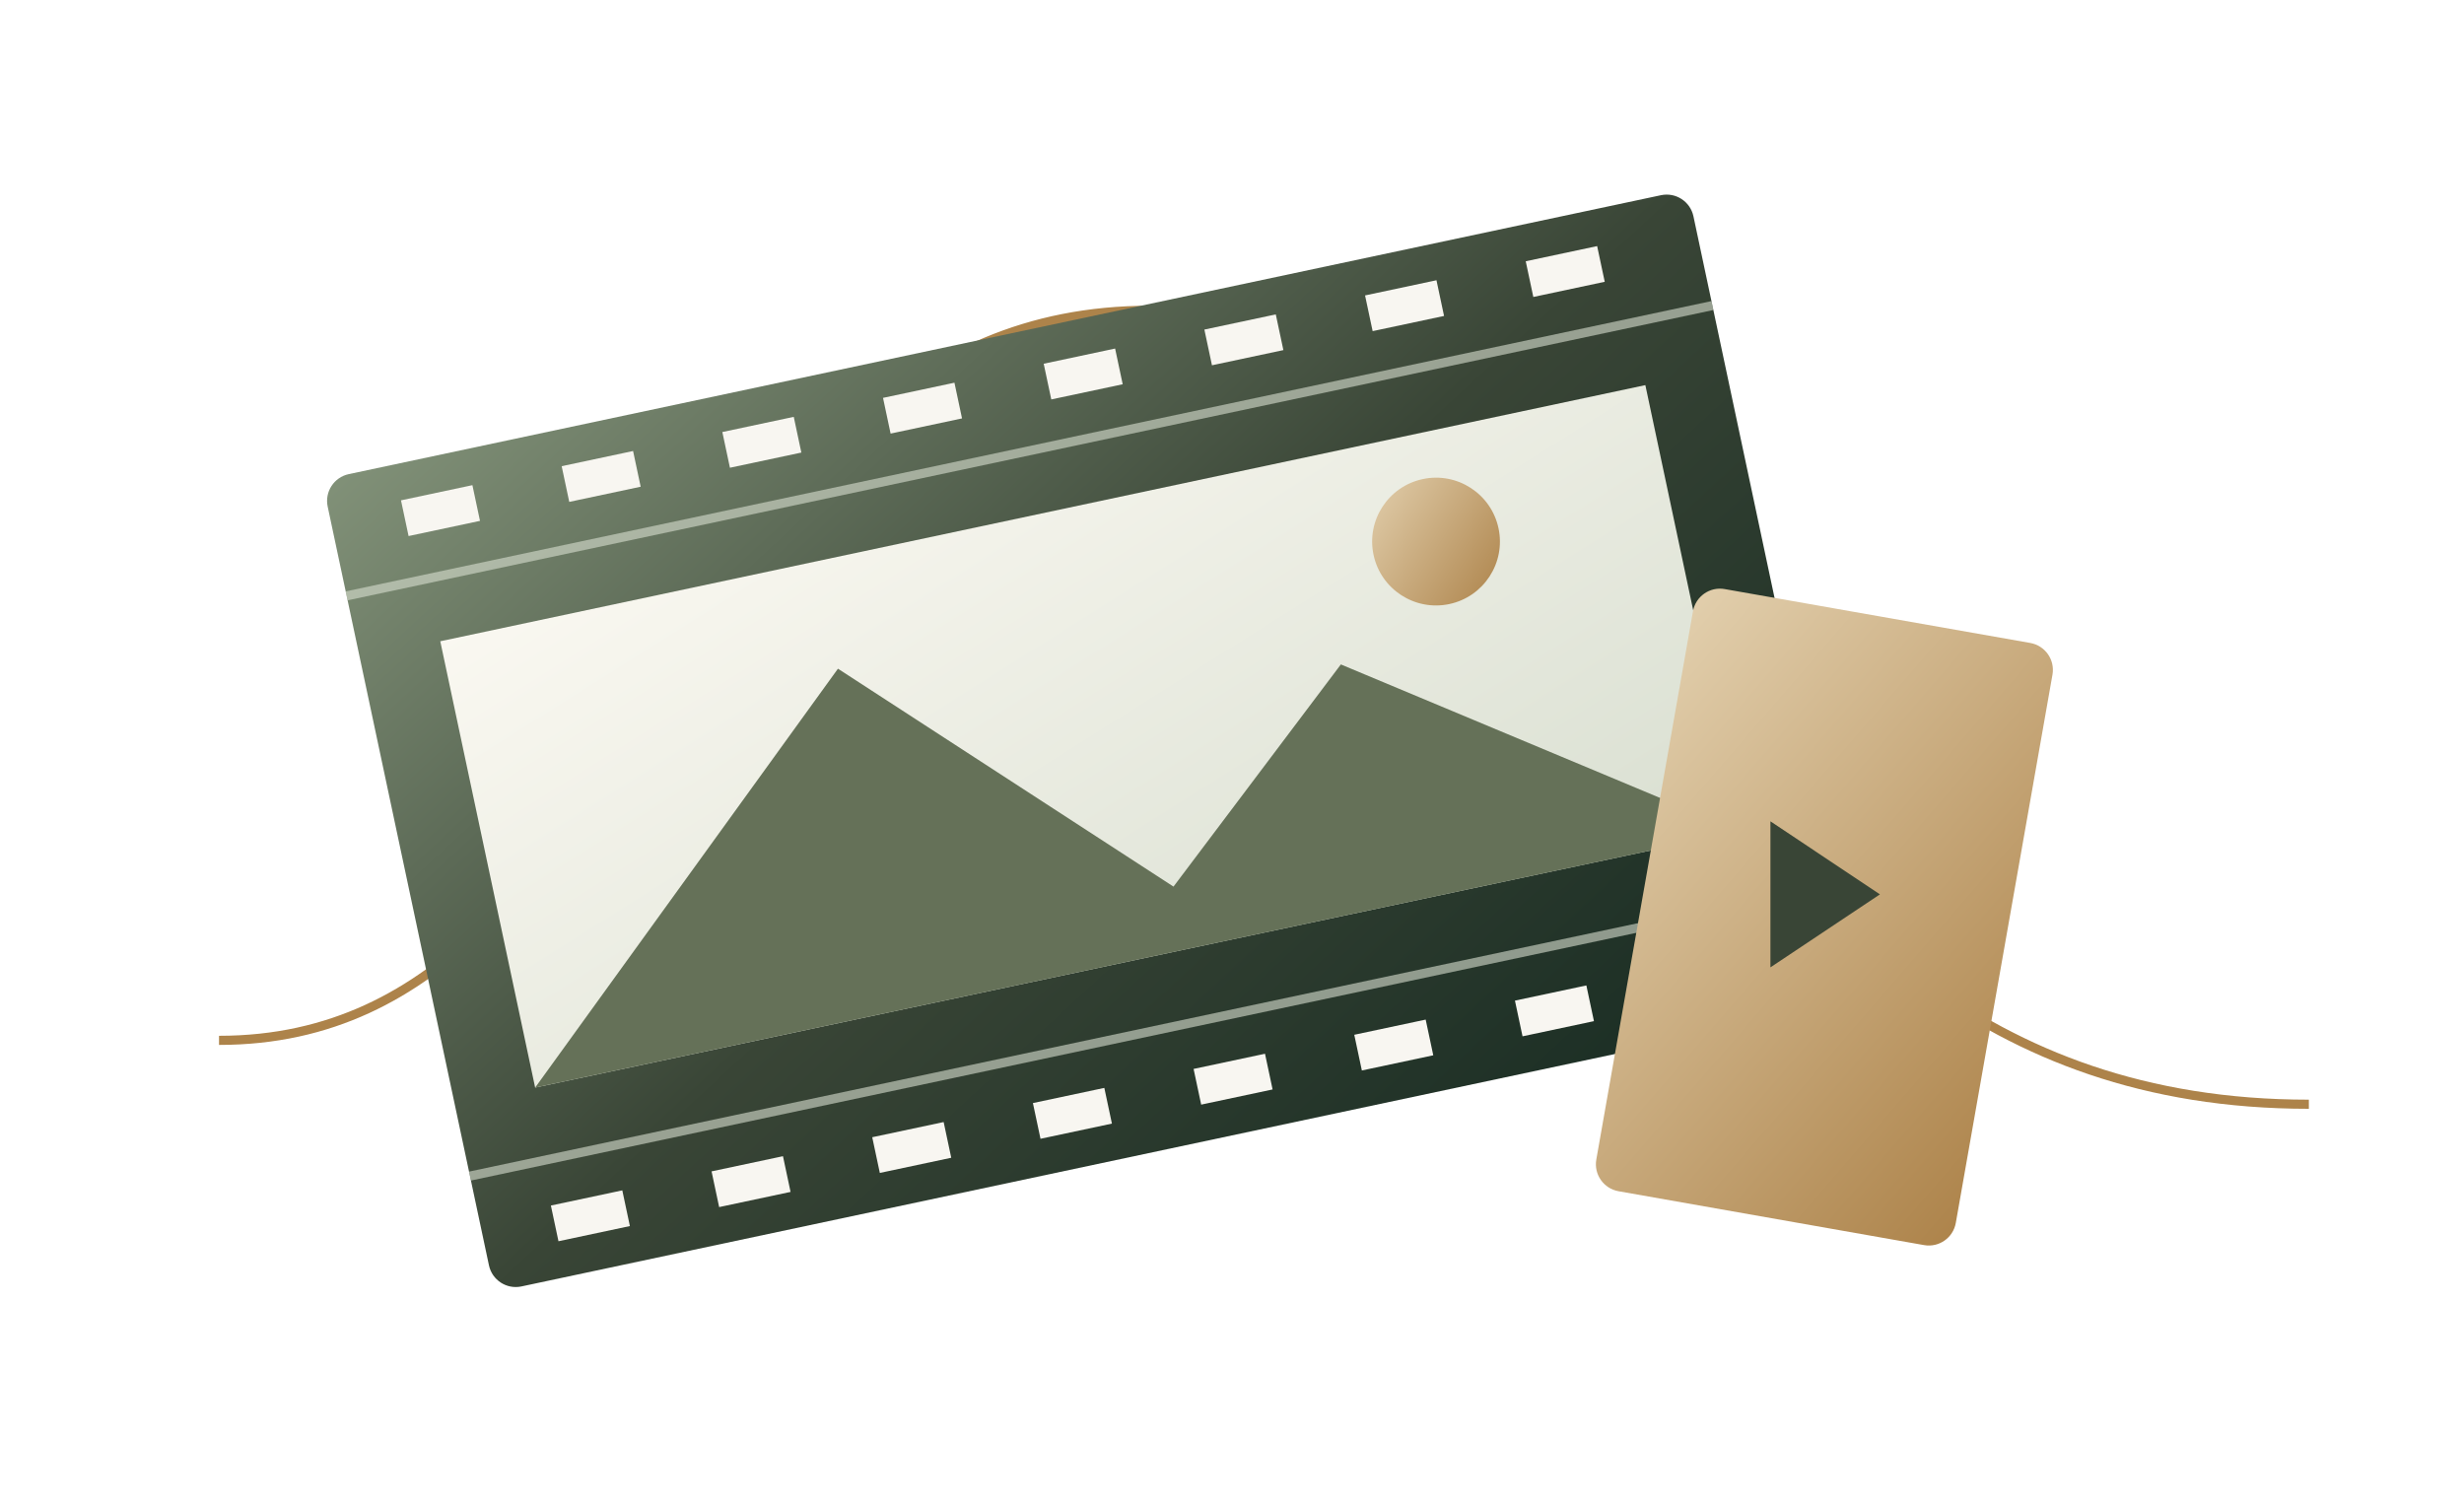
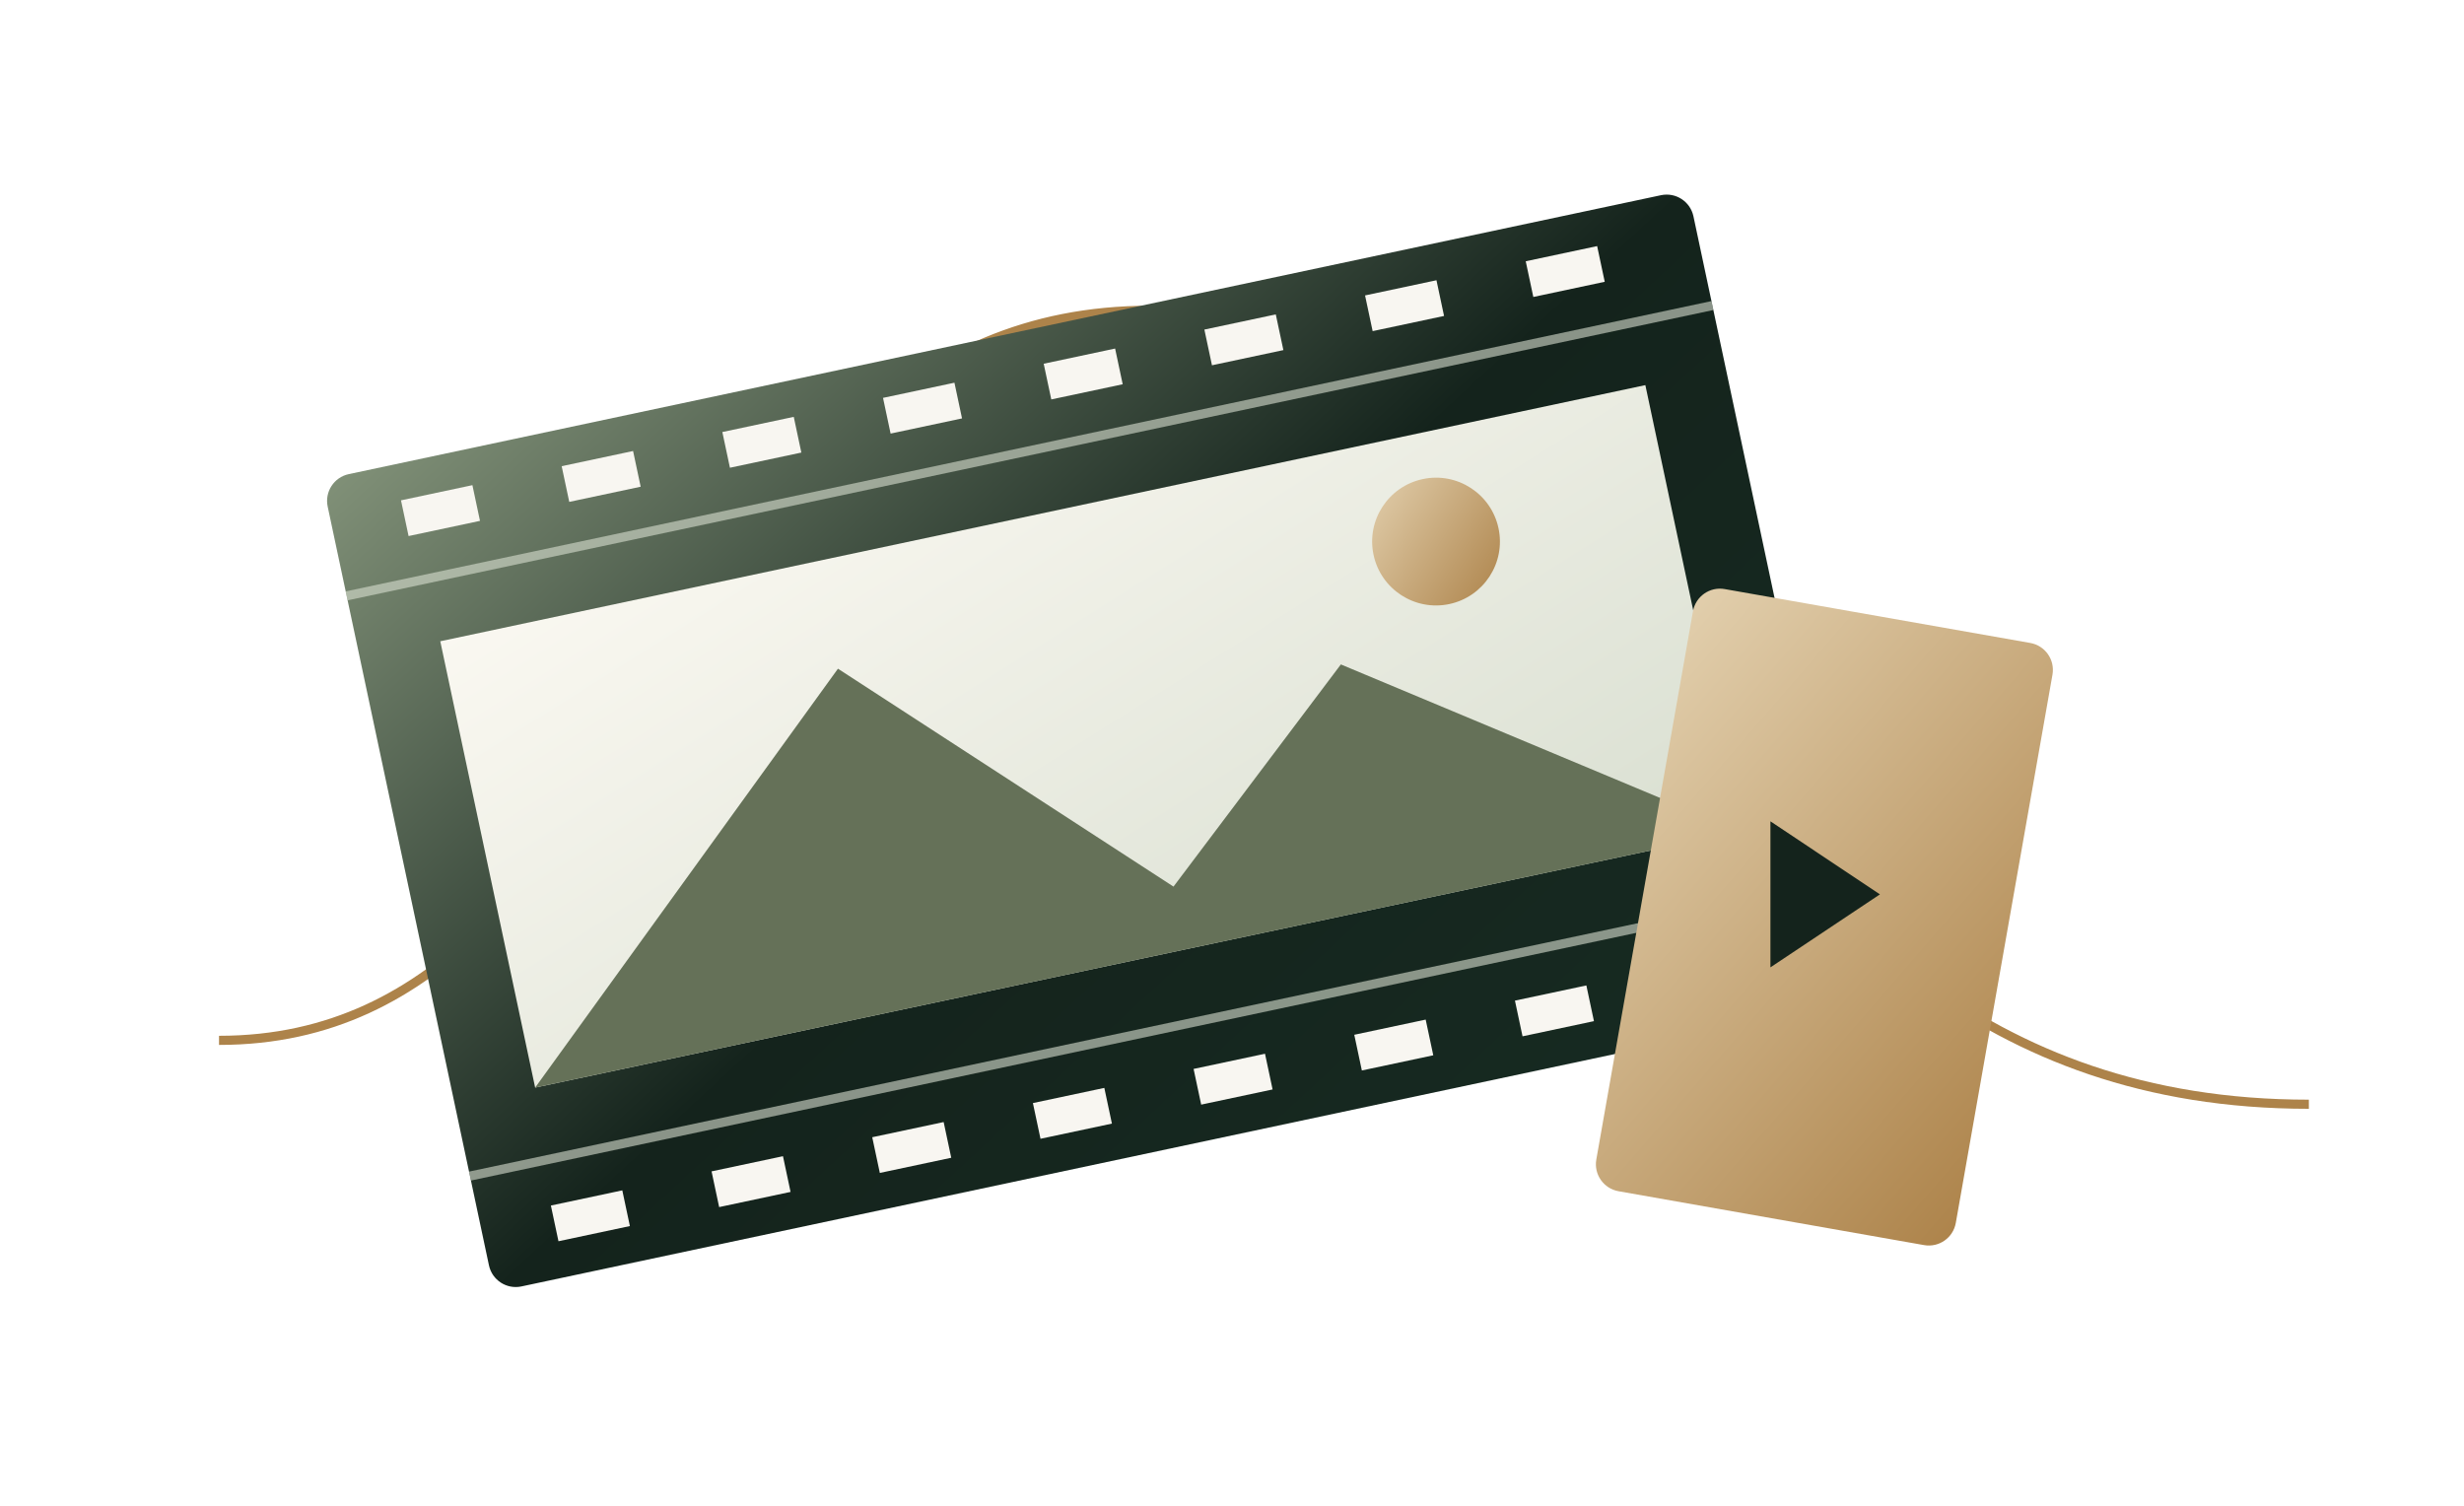
<svg xmlns="http://www.w3.org/2000/svg" viewBox="0 0 270 165" fill="none">
  <defs>
    <linearGradient id="green" x1="0" y1="0" x2="1" y2="1">
      <stop stop-color="#829279" />
-       <stop offset=".5" stop-color="#394536" />
+       <stop offset=".5" stop-color="#14231c" />
      <stop offset="1" stop-color="#172b22" />
    </linearGradient>
    <linearGradient id="gold" x1="0" y1="0" x2="1" y2="1">
      <stop stop-color="#e2cfad" />
      <stop offset="1" stop-color="#ad834a" />
    </linearGradient>
    <linearGradient id="paper" x1="0" y1="0" x2="1" y2="1">
      <stop stop-color="#faf8f1" />
      <stop offset="1" stop-color="#d9dfd1" />
    </linearGradient>
    <pattern id="lines" width="5" height="5" patternUnits="userSpaceOnUse">
      <path d="M0 5L5 0" stroke="#657158" stroke-width=".5" opacity=".35" />
    </pattern>
  </defs>
  <path d="M24 114c49 0 48-80 102-80s55 87 127 87" fill="none" stroke="#ad834a" stroke-width="1" />
  <g transform="translate(43 36) rotate(-12 75 45)">
    <rect width="153" height="91" rx="3" fill="url(#green)" />
    <path d="M0 13h153M0 78h153" stroke="#d9dfd1" stroke-opacity=".6" />
    <path d="M8 6h8m10 0h8m10 0h8m10 0h8m10 0h8m10 0h8m10 0h8m10 0h8M8 85h8m10 0h8m10 0h8m10 0h8m10 0h8m10 0h8m10 0h8m10 0h8" stroke="#f8f6f1" stroke-width="4" />
    <rect x="9" y="20" width="135" height="50" fill="url(#paper)" />
    <path d="M9 70 51 32l31 31 23-20 39 27" fill="#657158" />
    <circle cx="118" cy="32" r="7" fill="url(#gold)" />
  </g>
  <rect x="180" y="67" width="40" height="67" rx="3" transform="rotate(10 200 100)" fill="url(#gold)" />
-   <path d="m194 90 12 8-12 8Z" fill="#394536" />
+   <path d="m194 90 12 8-12 8Z" fill="#14231c" />
</svg>
